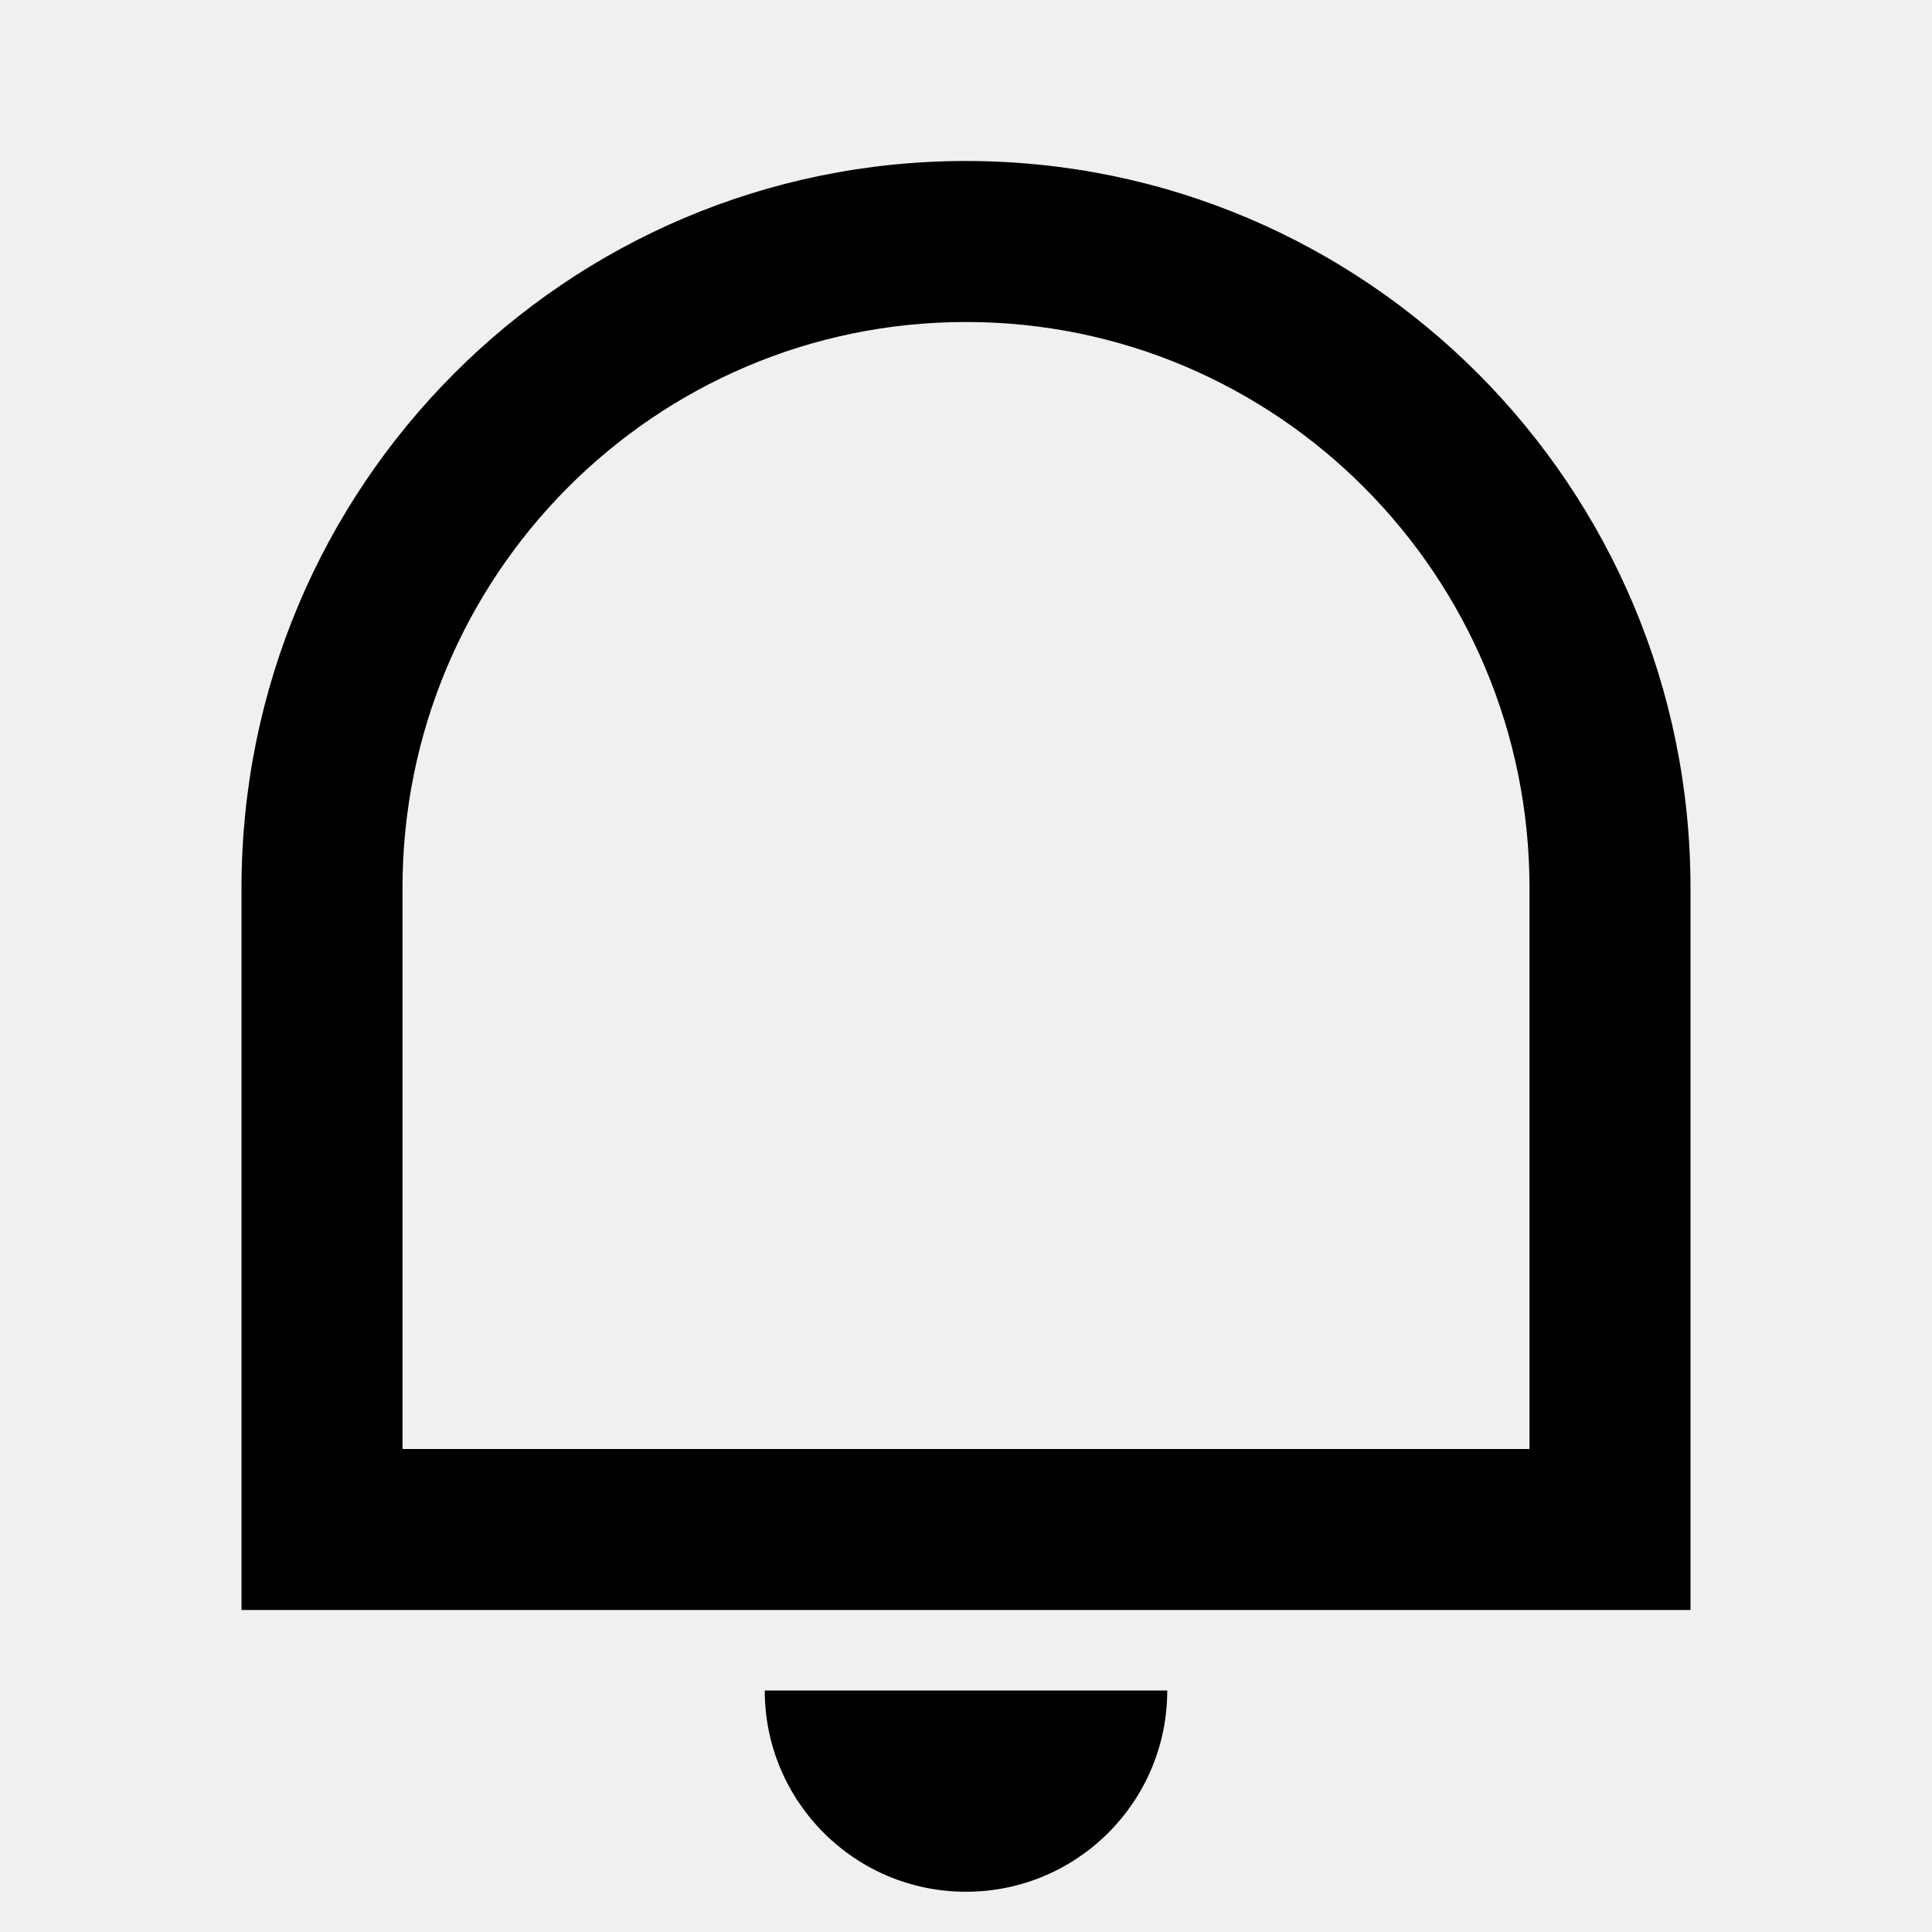
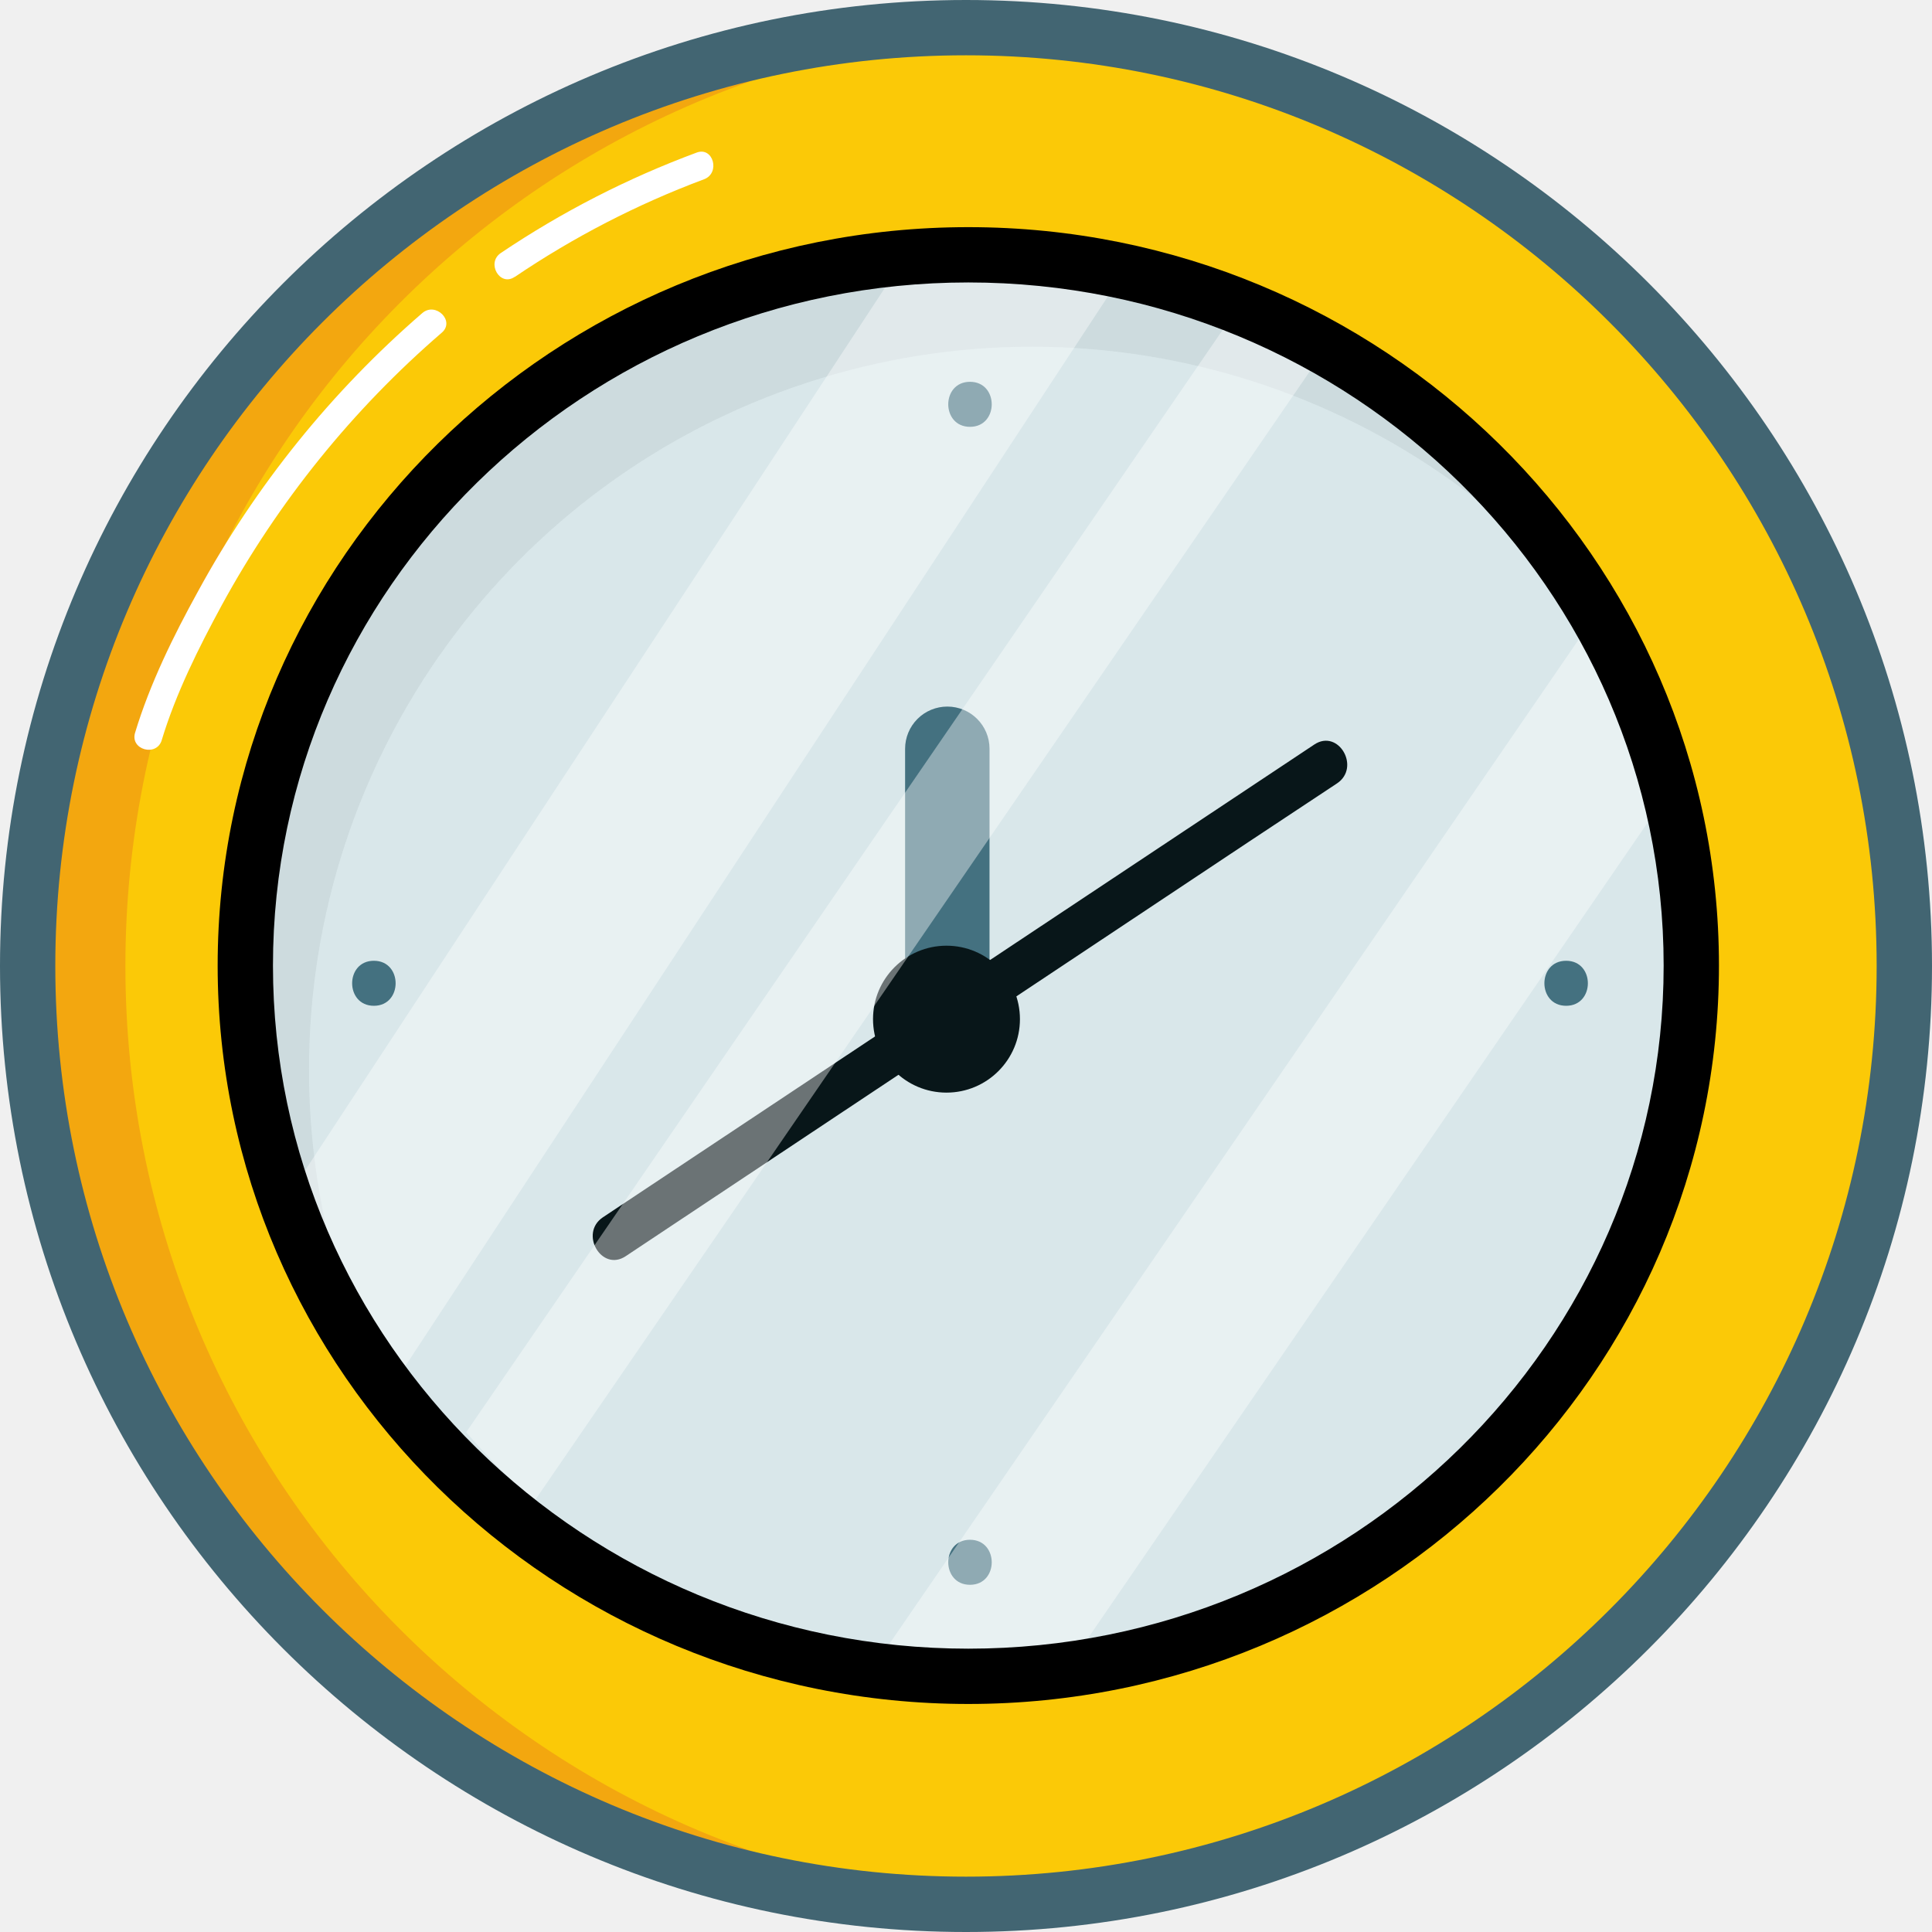
- <svg xmlns="http://www.w3.org/2000/svg" viewBox="0 0 24 24" fill="currentColor">
-   <path d="M5 18H19V11.031C19 7.148 15.866 4 12 4C8.134 4 5 7.148 5 11.031V18ZM12 2C16.971 2 21 6.043 21 11.031V20H3V11.031C3 6.043 7.029 2 12 2ZM9.5 21H14.5C14.5 22.381 13.381 23.5 12 23.5C10.619 23.5 9.5 22.381 9.5 21Z" />
+ <svg xmlns="http://www.w3.org/2000/svg" viewBox="0 0 419.23 419.23">
+   <defs>
+     <style>.svg-bell-cls-1{fill:#fbc907;}.svg-bell-cls-2{fill:#f3a70f;}.svg-bell-cls-3{fill:#426572;}.svg-bell-cls-4,.svg-bell-cls-9{fill:#fff;}.svg-bell-cls-5{fill:#e8e8e8;}.svg-bell-cls-6{fill:#dadada;}.svg-bell-cls-7{opacity:0.1;}.svg-bell-cls-8{fill:#55e0ff;}.svg-bell-cls-9{opacity:0.4;}</style>
+   </defs>
+   <g id="Layer_2" data-name="Layer 2">
+     <g id="Layer_1-2" data-name="Layer 1">
+       <circle class="svg-bell-cls-1" cx="210.66" cy="209.62" r="203.61" />
+       <path class="svg-bell-cls-2" d="M27.21,209.62A203.61,203.61,0,0,1,220.72,6.26q-5-.25-10.08-.25C98.19,4.86,6.11,95.09,5,207.54S94.05,412.07,206.5,413.21q2.07,0,4.13,0,5.06,0,10.08-.25A203.61,203.61,0,0,1,27.21,209.62Z" />
+       <path class="svg-bell-cls-3" d="M209.61,419.23C94,419.23,0,325.19,0,209.61S94,0,209.61,0,419.23,94,419.23,209.61,325.19,419.23,209.61,419.23Zm0-407.23C100.65,12,12,100.65,12,209.61s88.65,197.61,197.61,197.61,197.61-88.65,197.61-197.61S318.58,12,209.61,12Z" />
+       <path class="svg-bell-cls-4" d="M111.69,60.1a195,195,0,0,1,41.08-21.2c3.59-1.34,2-7.14-1.6-5.79a201.47,201.47,0,0,0-42.51,21.8c-3.18,2.15-.18,7.35,3,5.18Z" />
+       <path class="svg-bell-cls-4" d="M35.09,160.61c3.09-10.2,8-20,13.05-29.32A212.37,212.37,0,0,1,95.87,72.18c2.93-2.52-1.33-6.75-4.24-4.24A217.08,217.08,0,0,0,43,128.26C37.63,138,32.54,148.34,29.31,159c-1.12,3.7,4.67,5.29,5.79,1.6Z" />
+       <circle class="svg-bell-cls-5" cx="211.45" cy="212.12" r="156.89" />
+       <path class="svg-bell-cls-6" d="M67.05,232.07a156.89,156.89,0,0,1,283.33-92.82A156.91,156.91,0,1,0,85,304.92,156.19,156.19,0,0,1,67.05,232.07Z" />
+       <path class="svg-bell-cls-5" d="M211.32,152.25h0a9.16,9.16,0,0,1,9.16,9.16V210.5a9.16,9.16,0,0,1-9.16,9.16h0a9.16,9.16,0,0,1-9.16-9.16V161.41A9.16,9.16,0,0,1,211.32,152.25Z" />
+       <circle class="svg-bell-cls-5" cx="211.14" cy="221.32" r="15.94" />
+       <path class="svg-bell-cls-3" d="M210.48,92.62c6.29,0,6.29-9.77,0-9.77S204.19,92.62,210.48,92.62Z" />
+       <path class="svg-bell-cls-3" d="M210.48,343.89c6.29,0,6.29-9.77,0-9.77S204.19,343.89,210.48,343.89Z" />
+       <path class="svg-bell-cls-3" d="M339.84,218.25c6.29,0,6.29-9.77,0-9.77S333.55,218.25,339.84,218.25Z" />
+       <path class="svg-bell-cls-3" d="M81.13,218.25c6.29,0,6.29-9.77,0-9.77S74.84,218.25,81.13,218.25Z" />
+       <path class="svg-bell-cls-3" d="M205.56,153.32h0a9.16,9.16,0,0,1,9.16,9.16v49.09a9.16,9.16,0,0,1-9.16,9.16h0a9.16,9.16,0,0,1-9.16-9.16V162.49A9.16,9.16,0,0,1,205.56,153.32Z" />
+       <circle class="cls-3" cx="205.38" cy="221.15" r="15.94" />
+       <path class="cls-3" d="M135.78,272.58l135.16-89.89L290.11,170c5.22-3.46.33-11.94-4.92-8.44L150,251.4l-19.17,12.74C125.64,267.6,130.52,276.08,135.78,272.58Z" />
+       <g class="svg-bell-cls-7">
+         <ellipse class="svg-bell-cls-8" cx="210.2" cy="211.21" rx="156.89" ry="154.23" />
+       </g>
+       <path class="svg-bell-cls-9" d="M243.13,60.17,84.37,301.88a162.18,162.18,0,0,1-18.58-47.29L193.5,60.21a153.88,153.88,0,0,1,49.67,0Z" />
+       <path class="svg-bell-cls-9" d="M289.69,72.6,115.93,325.78a155.09,155.09,0,0,1-14.77-15L270,64.76A155.38,155.38,0,0,1,289.69,72.6Z" />
+       <path class="svg-bell-cls-9" d="M362.16,171.75h0L232.51,360.68h0a160.93,160.93,0,0,1-42.54.43L346.63,132.84A151.63,151.63,0,0,1,362.16,171.75Z" />
+       <path class="cls-3" d="M210.12,369.75c-89.82,0-162.89-71.88-162.89-160.23S120.31,49.29,210.12,49.29,373,121.17,373,209.52,299.94,369.75,210.12,369.75Zm0-308.46c-83.2,0-150.89,66.5-150.89,148.23s67.69,148.23,150.89,148.23S361,291.25,361,209.52,293.32,61.29,210.12,61.29Z" />
+     </g>
+   </g>
</svg>
